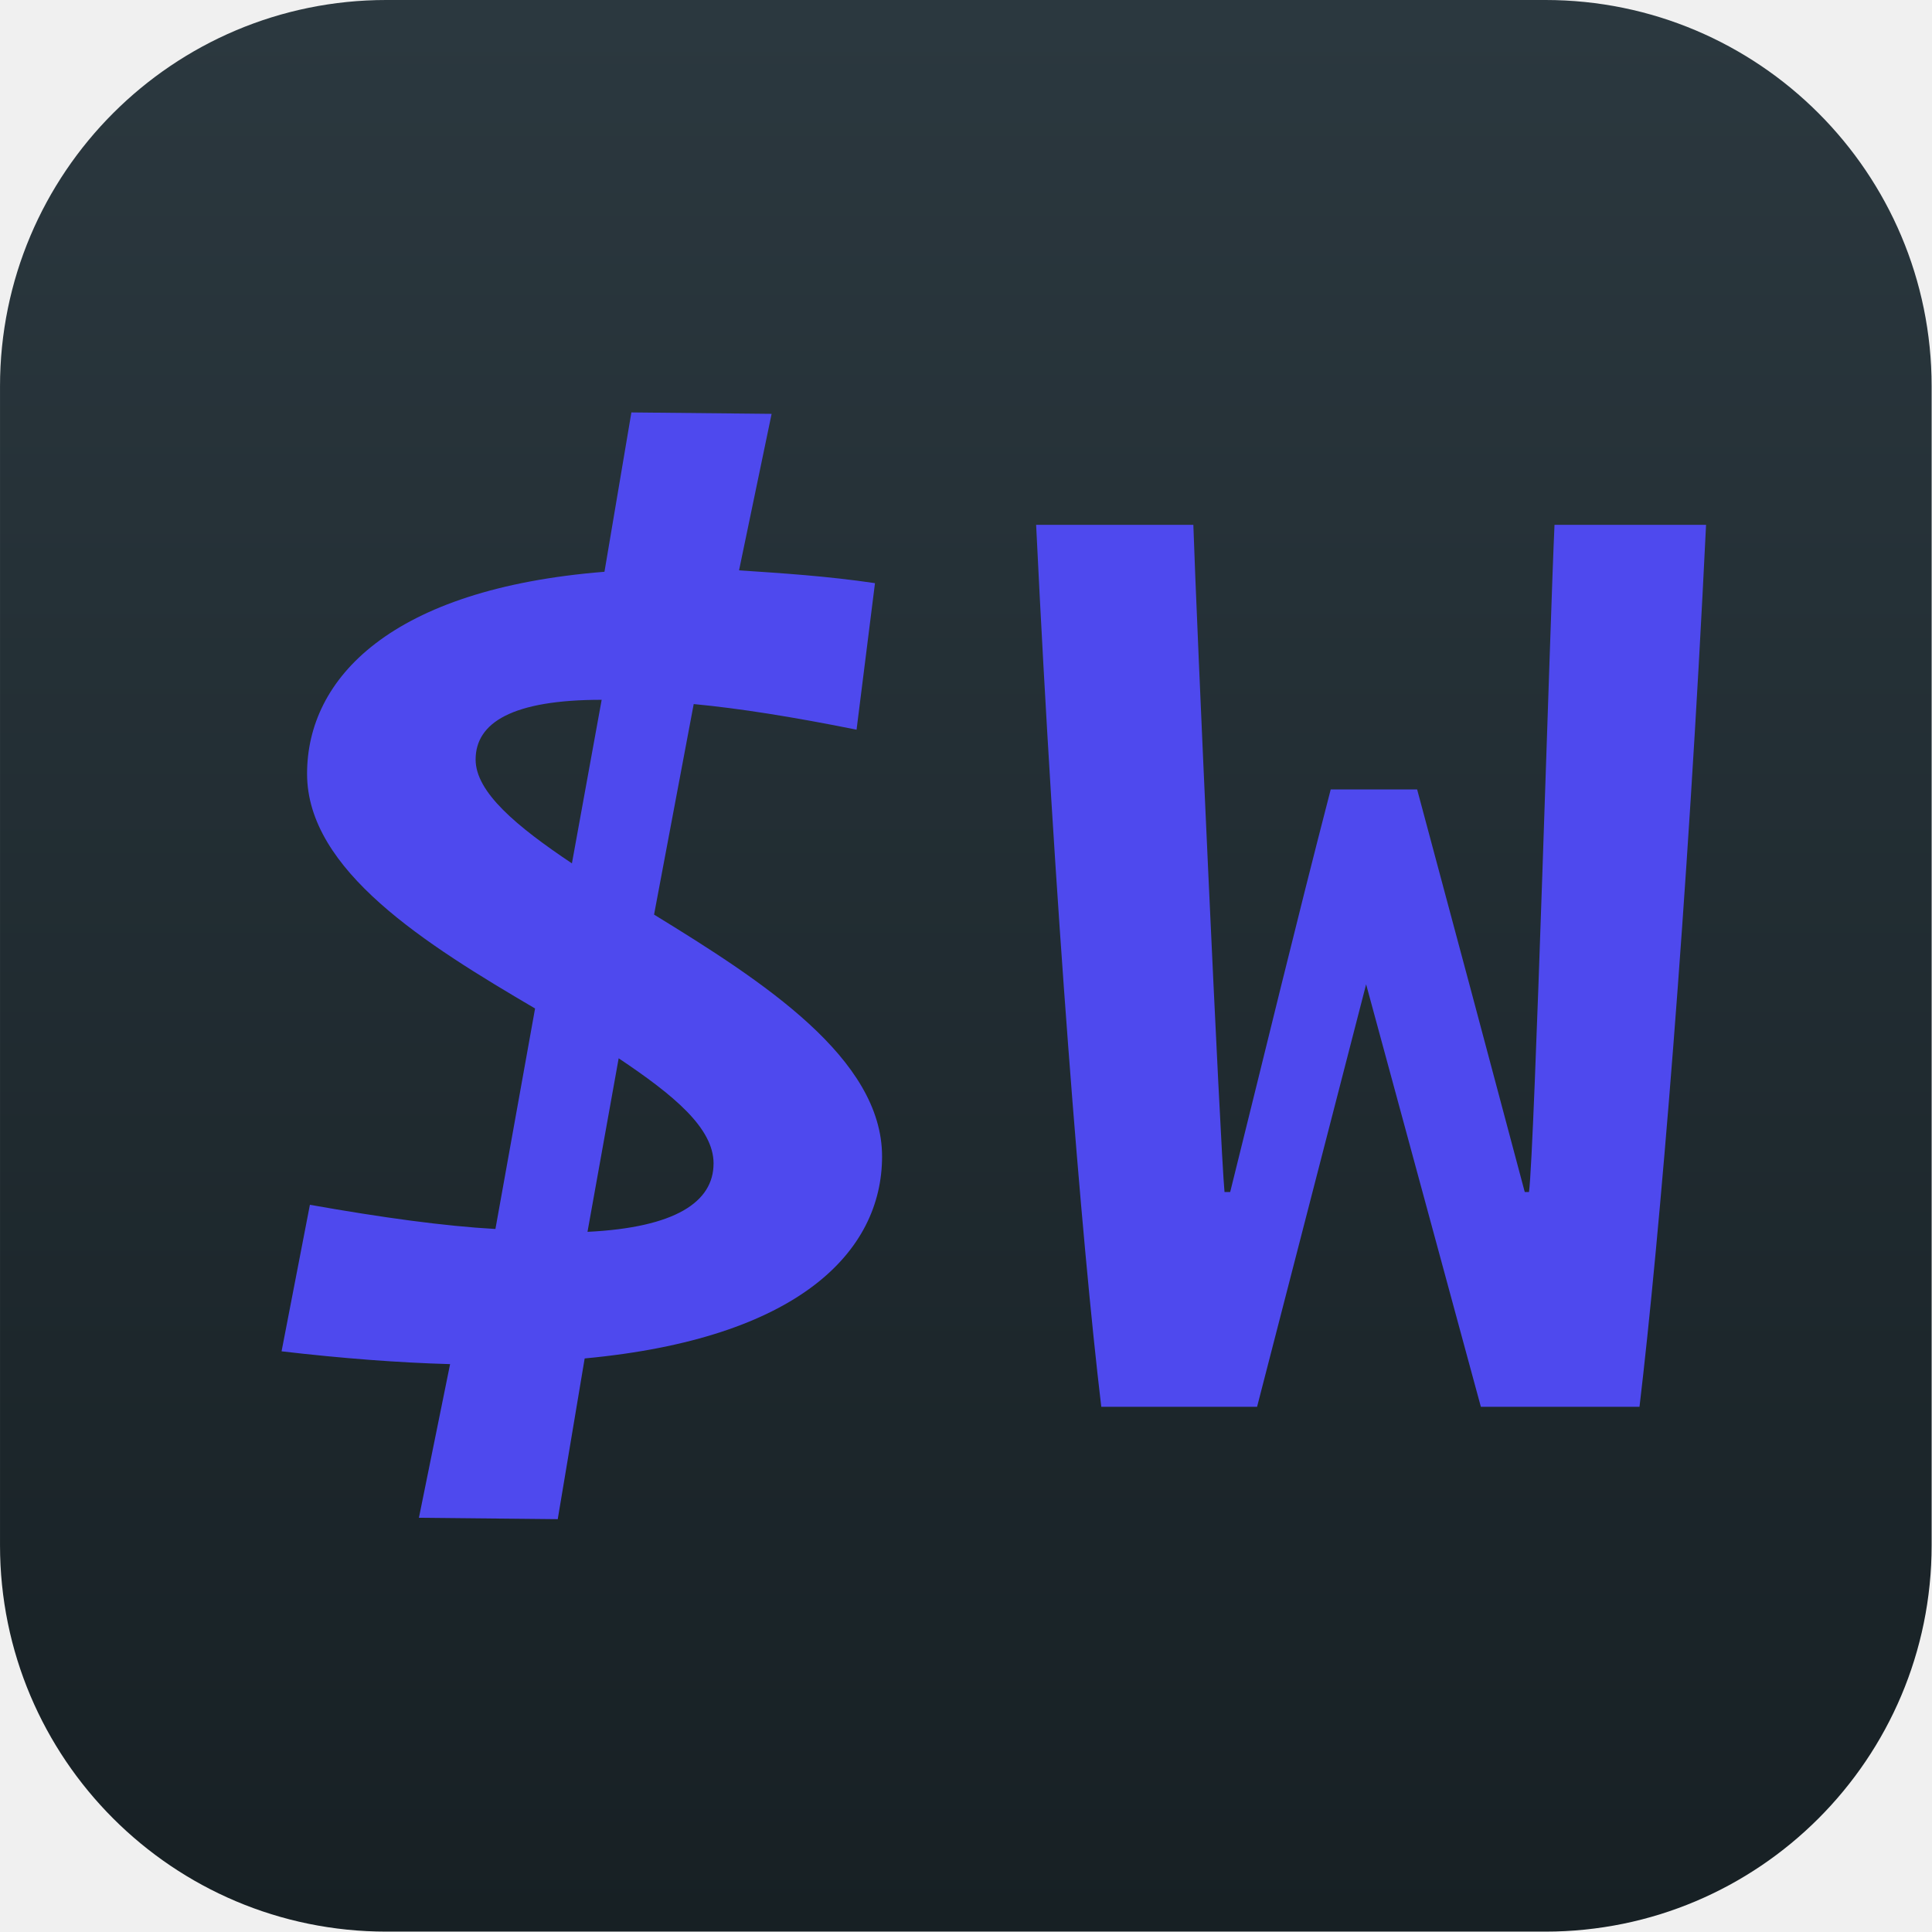
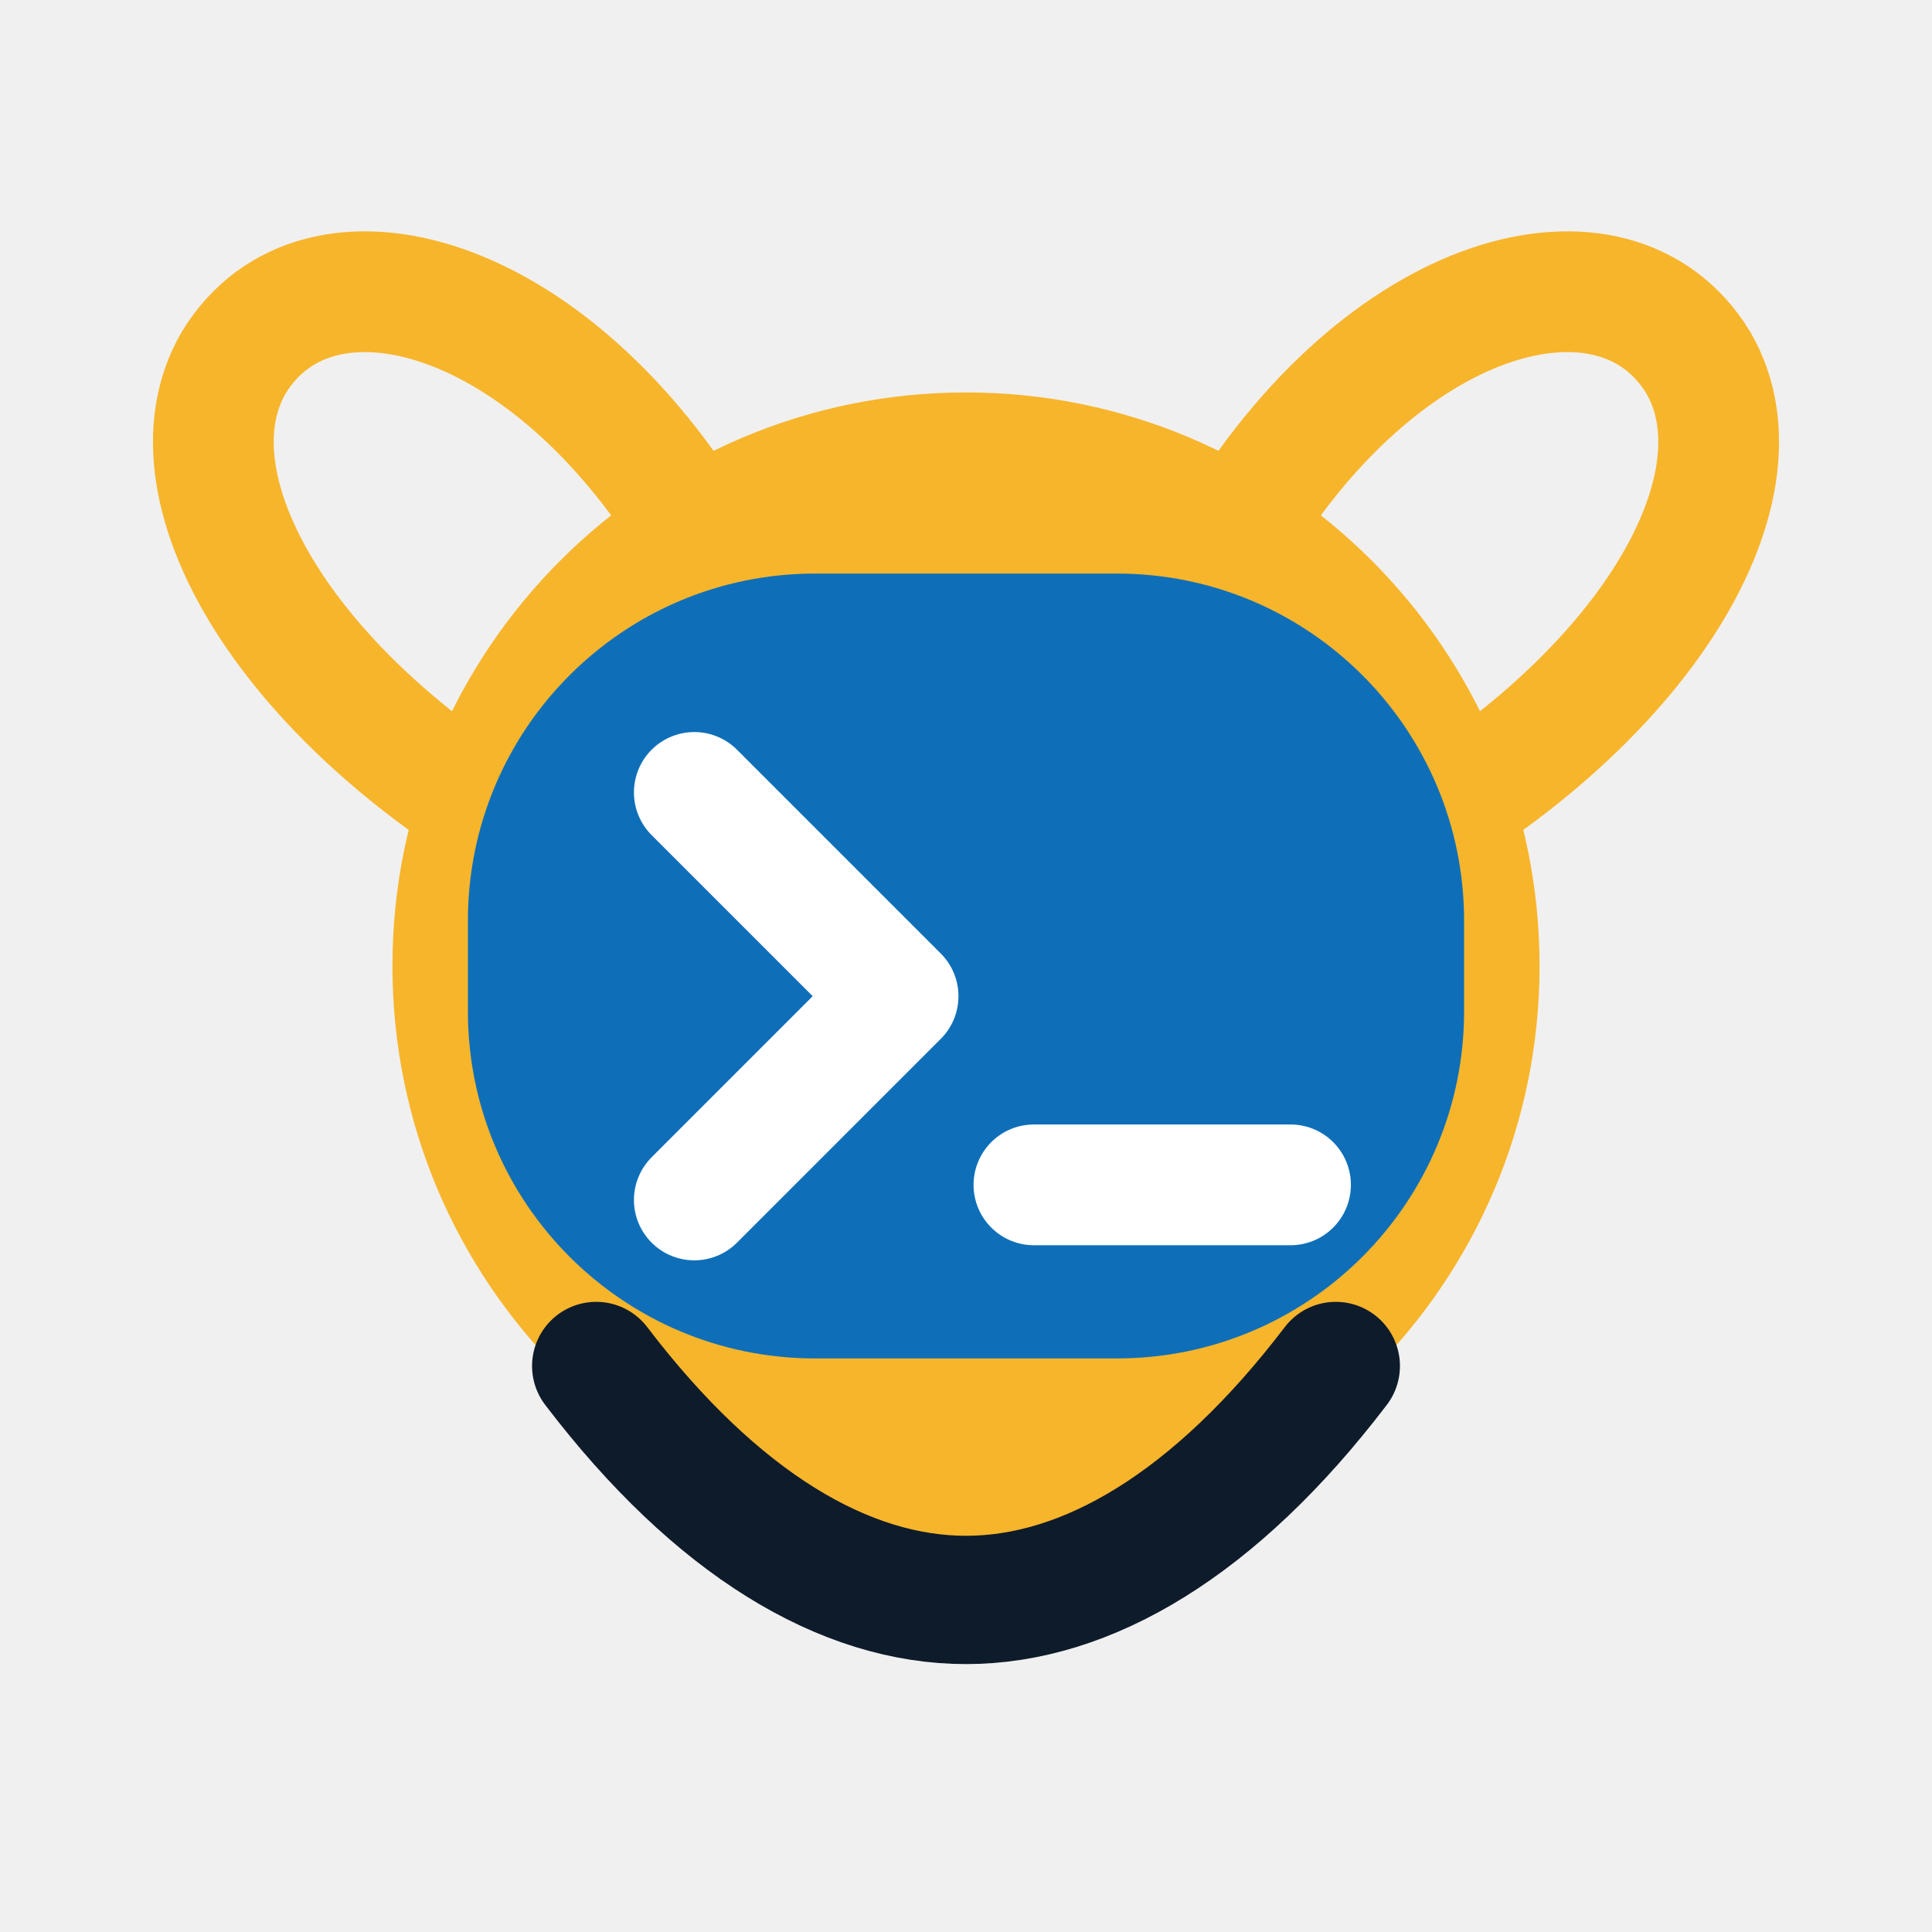
- <svg xmlns="http://www.w3.org/2000/svg" xmlns:xlink="http://www.w3.org/1999/xlink" width="55.011mm" height="55mm" viewBox="0 0 55.011 55" version="1.1" id="svg8">
-   <defs id="defs2">
-     <linearGradient id="linearGradient1113">
-       <stop style="stop-color:#2b383f;stop-opacity:1" offset="0" id="stop1109" />
-       <stop style="stop-color:#172024;stop-opacity:1" offset="1" id="stop1111" />
-     </linearGradient>
-     <linearGradient id="linearGradient905">
-       <stop style="stop-color:#ff00ff;stop-opacity:1;" offset="0" id="stop901" />
-       <stop style="stop-color:#ff00ff;stop-opacity:0;" offset="1" id="stop903" />
-     </linearGradient>
-     <linearGradient xlink:href="#linearGradient905" id="linearGradient907" x1="39.08" y1="72.46" x2="90.173" y2="72.46" gradientUnits="userSpaceOnUse" />
-     <linearGradient xlink:href="#linearGradient1113" id="linearGradient1115" x1="66.096" y1="43.677" x2="66.096" y2="98.113" gradientUnits="userSpaceOnUse" />
-   </defs>
-   <g id="layer1" transform="translate(-37.65661,-43.20712)">
-     <path style="opacity:1;fill:url(#linearGradient1115);fill-opacity:1;stroke:none;stroke-width:7.013;stroke-linecap:butt;stroke-linejoin:round;stroke-miterlimit:4;stroke-dasharray:none" id="rect10" width="55" height="55" x="37.657" y="43.207" d="m 48.657,43.207 h 33 a 11,11 45 0 1 11,11 v 33 a 11,11 135 0 1 -11,11 h -33 a 11,11 45 0 1 -11,-11 v -33 a 11,11 135 0 1 11,-11 z" />
-     <g aria-label="$W" id="text3144" style="font-style:normal;font-variant:normal;font-weight:normal;font-stretch:normal;font-size:47.978px;line-height:1.25;font-family:'Operator Mono';-inkscape-font-specification:'Operator Mono';fill:#4e49ee;fill-opacity:1;stroke-width:0.265" transform="matrix(0.840512,0,0,0.8442362,11.62883,8.348663)">
-       <path d="m 47.079,66.907 c 0,-1.247 1.247,-2.015 4.27,-2.015 l -1.008,5.517 c -1.871,-1.247 -3.262,-2.399 -3.262,-3.502 z m 8.06,13.626 c 0,1.295 -1.295,2.159 -4.27,2.303 l 1.056,-5.853 c 1.871,1.247 3.215,2.351 3.215,3.55 z m -5.278,11.994 0.912,-5.421 c 7.245,-0.672 10.075,-3.598 10.075,-6.813 0,-3.31 -4.03,-5.901 -7.724,-8.156 l 1.343,-7.101 c 1.535,0.144 3.358,0.432 5.517,0.864 l 0.624,-4.942 C 58.978,60.718 57.442,60.622 56.003,60.526 l 1.103,-5.278 -4.75,-0.048 -0.912,5.374 c -7.245,0.576 -10.075,3.598 -10.075,6.813 0,3.262 4.03,5.757 7.724,7.916 l -1.343,7.437 c -1.727,-0.096 -3.838,-0.384 -6.285,-0.816 l -0.96,4.942 c 2.063,0.24 3.982,0.384 5.709,0.432 l -1.056,5.182 z" style="font-style:normal;font-variant:normal;font-weight:normal;font-stretch:normal;font-size:47.978px;font-family:'Operator Mono';-inkscape-font-specification:'Operator Mono';fill:#4e49ee;fill-opacity:1;stroke-width:0.265" id="path854" />
-       <path d="m 81.133,88.737 h 5.374 c 0.672,-5.613 1.631,-16.936 2.255,-29.746 h -5.134 c -0.144,3.023 -0.672,21.014 -0.864,22.502 h -0.144 c -1.295,-4.846 -2.351,-8.78 -3.646,-13.578 h -2.927 c -1.247,4.798 -2.111,8.396 -3.406,13.578 H 72.449 C 72.305,80.005 71.489,62.013 71.393,58.991 h -5.326 c 0.624,12.81 1.535,24.133 2.207,29.746 H 73.552 l 3.694,-14.249 z" style="font-style:normal;font-variant:normal;font-weight:normal;font-stretch:normal;font-size:47.978px;font-family:'Operator Mono';-inkscape-font-specification:'Operator Mono';fill:#4e49ee;fill-opacity:1;stroke-width:0.265" id="path856" />
-     </g>
-   </g>
+ <svg xmlns="http://www.w3.org/2000/svg" viewBox="0 0 256 256" role="img" aria-label="Bee terminal app icon">
+   <path d="M93 72C73 38 42 30 31 48c-10 17 8 47 45 66" fill="none" stroke="#F7B52C" stroke-width="16" stroke-linecap="round" stroke-linejoin="round" />
+   <path d="M163 72c20-34 51-42 62-24 10 17-8 47-45 66" fill="none" stroke="#F7B52C" stroke-width="16" stroke-linecap="round" stroke-linejoin="round" />
+   <circle cx="128" cy="128" r="76" fill="#F7B52C" />
+   <path d="M79 181c16 21 33 31 49 31s33-10 49-31" fill="none" stroke="#0E1B2B" stroke-width="17" stroke-linecap="round" />
+   <rect x="62" y="76" width="132" height="104" rx="46" fill="#0E6FB8" />
+   <path d="M92 105l27 27-27 27" fill="none" stroke="#FFFFFF" stroke-width="16" stroke-linecap="round" stroke-linejoin="round" />
+   <path d="M137 157h34" fill="none" stroke="#FFFFFF" stroke-width="16" stroke-linecap="round" />
</svg>
